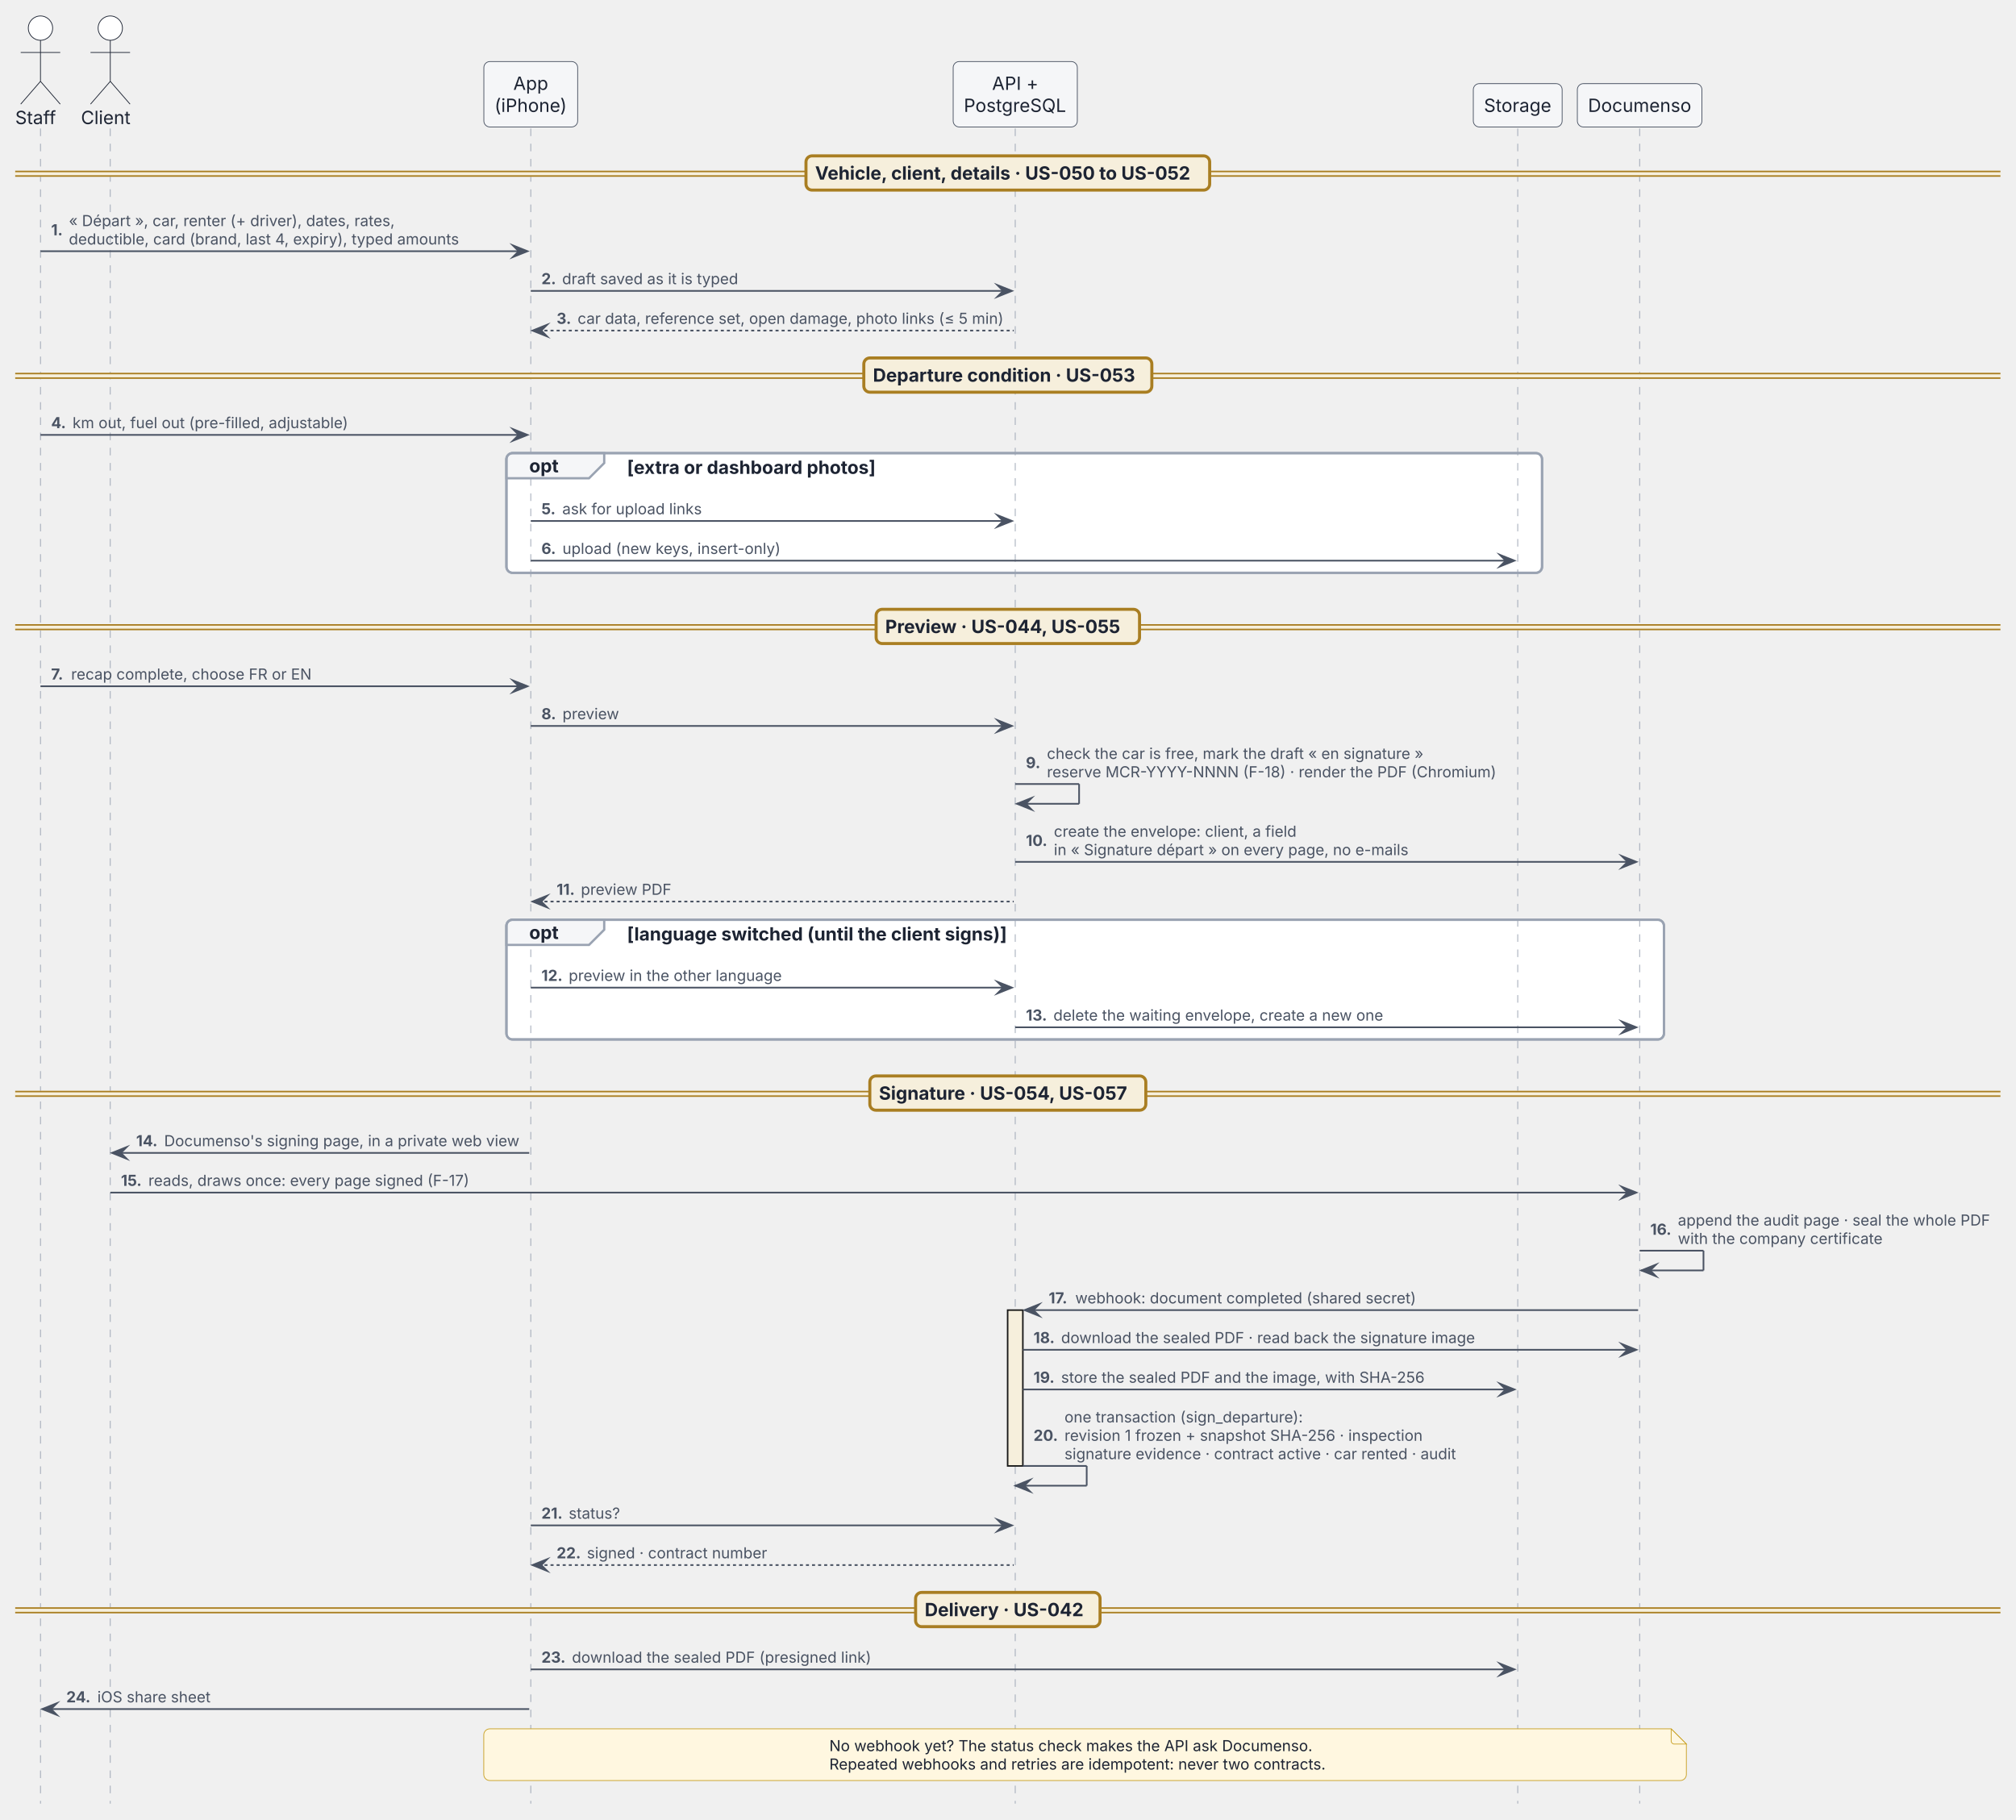
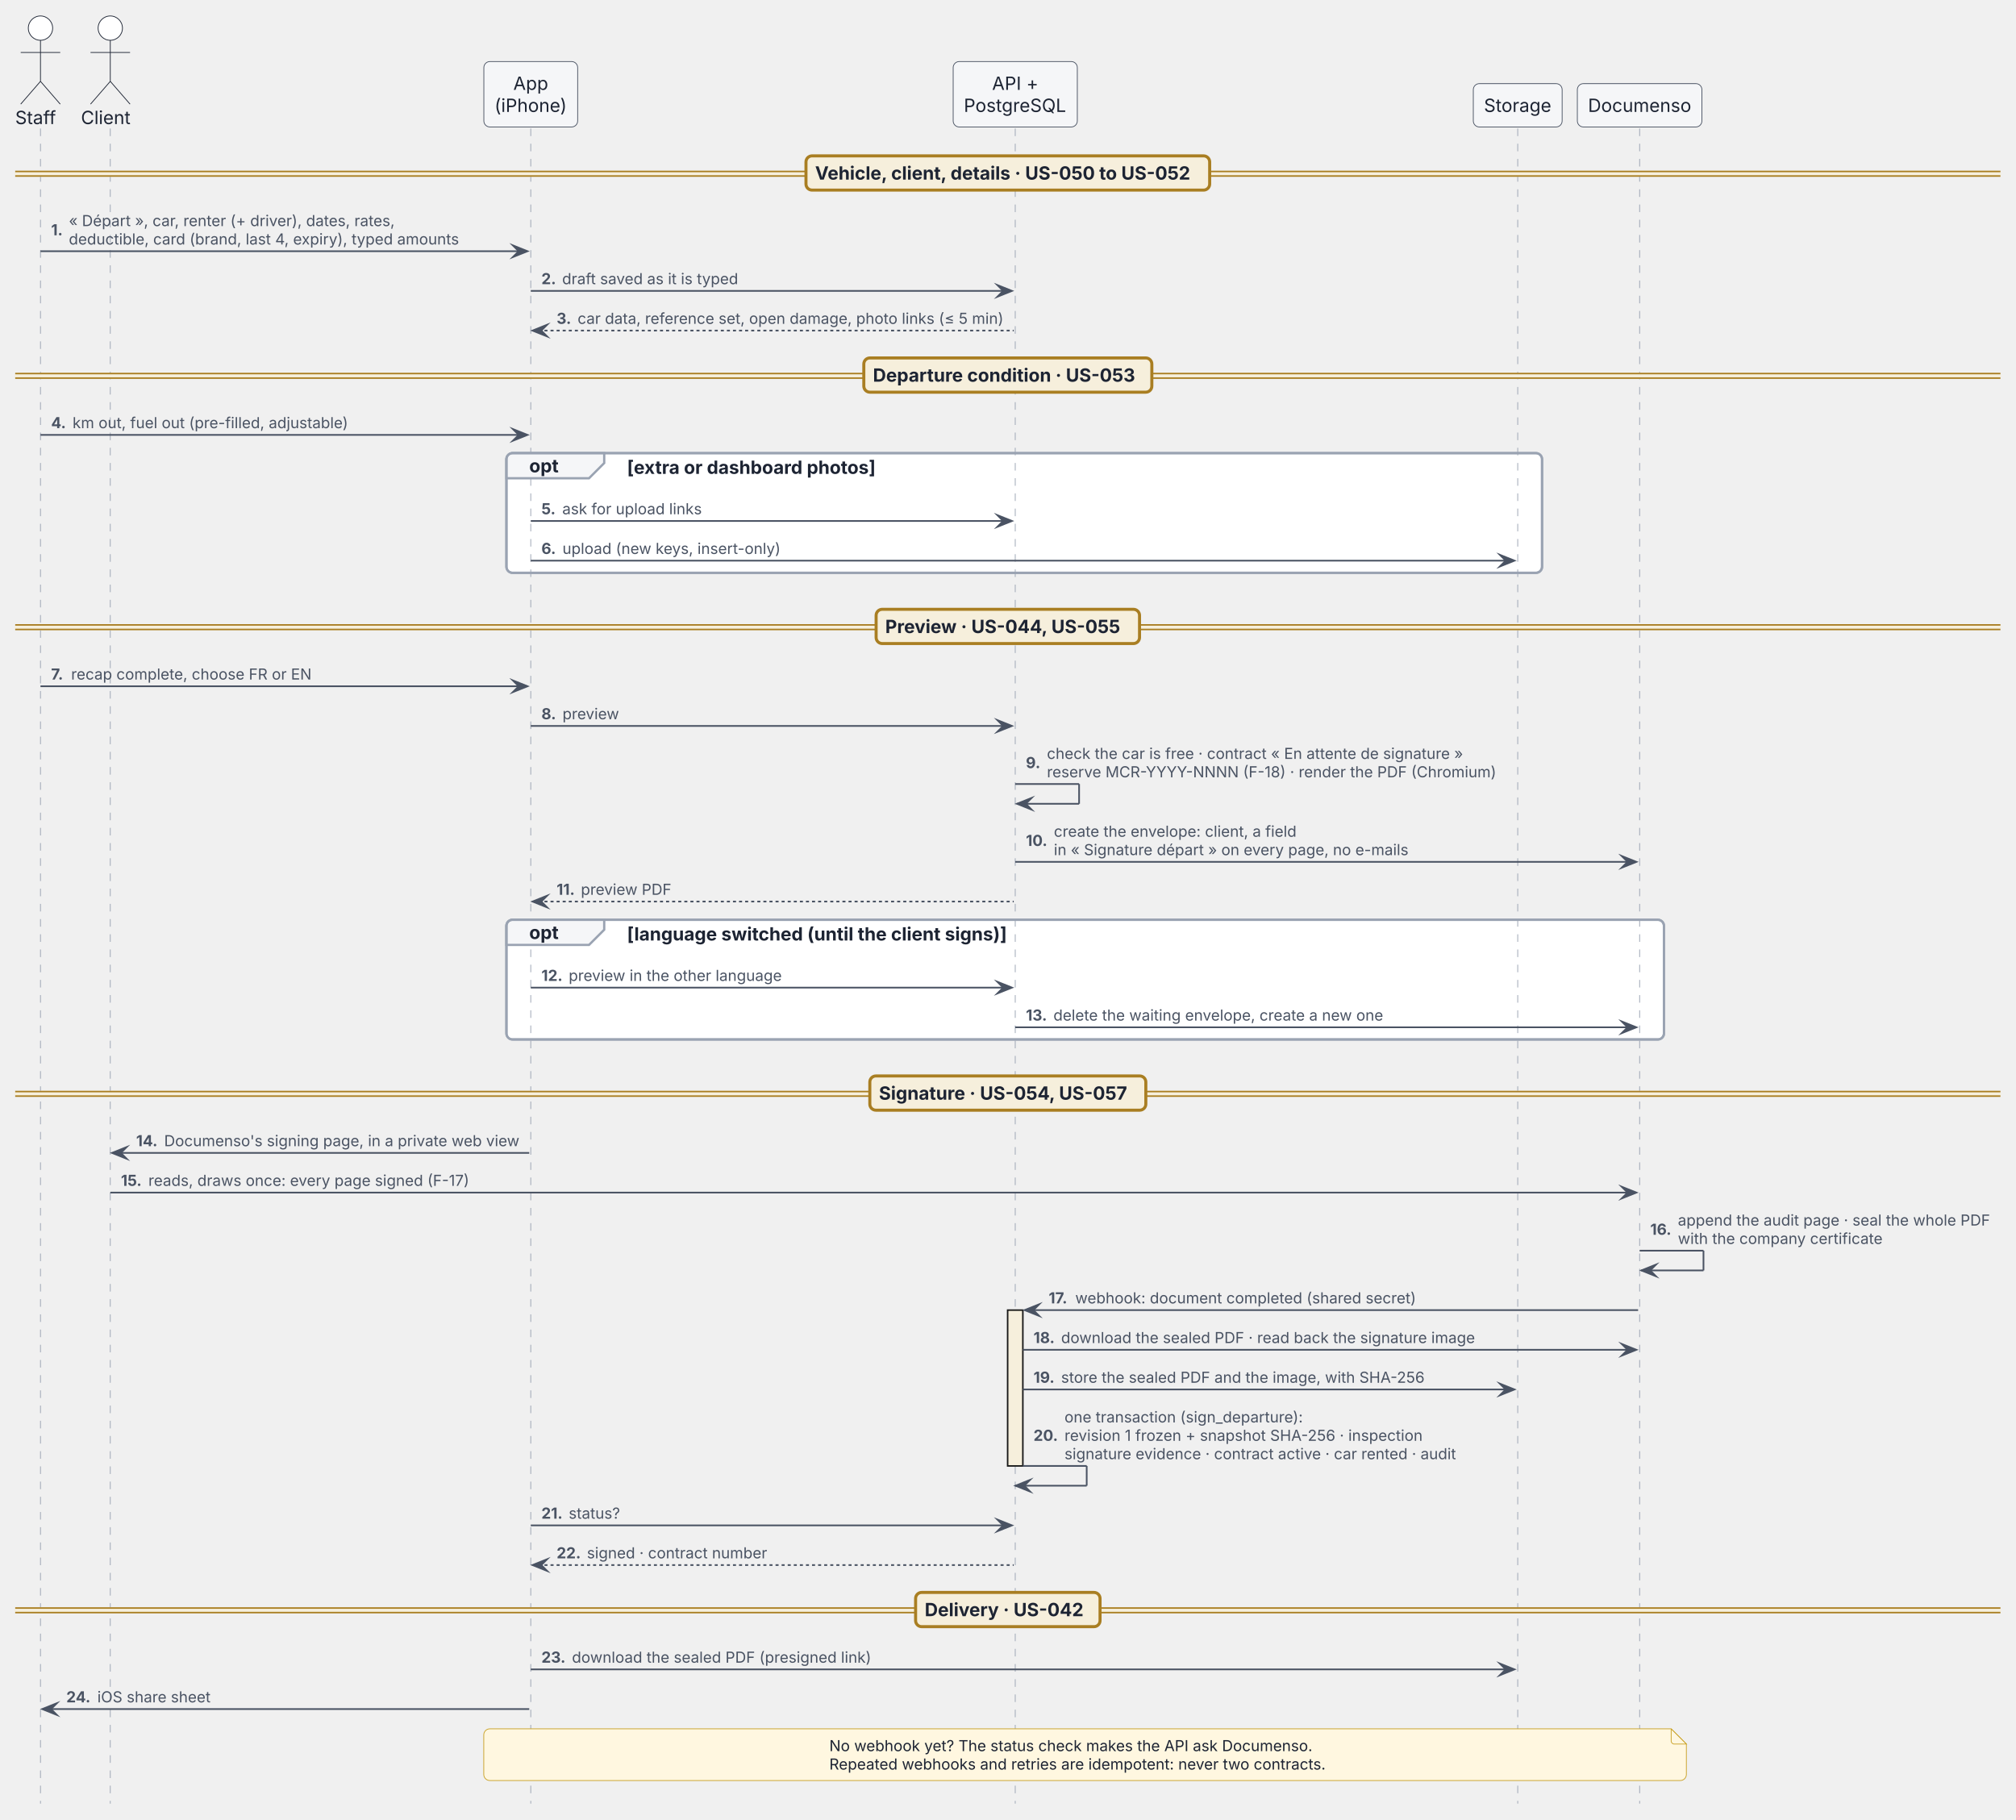
<svg xmlns="http://www.w3.org/2000/svg" version="1.1" data-diagram-type="SEQUENCE" style="width:1326px;height:1197px;background:#FFFFFF;" width="1326px" height="1197px" viewBox="0 0 1326 1197" zoomAndPan="magnify" preserveAspectRatio="none" contentStyleType="text/css">
  <defs />
  <g font-family="sans-serif" lengthAdjust="spacing">
    <rect x="333.101" y="298.057" width="681.164" height="78.719" fill="#FFF" style="stroke:#FFF;stroke-width:1;" rx="4" ry="4" />
    <rect x="333.101" y="298.057" width="681.164" height="78.719" fill="none" style="stroke:#9AA3B2;stroke-width:1.5;" rx="4" ry="4" />
    <rect x="333.101" y="604.992" width="761.347" height="78.719" fill="#FFF" style="stroke:#FFF;stroke-width:1;" rx="4" ry="4" />
    <rect x="333.101" y="604.992" width="761.347" height="78.719" fill="none" style="stroke:#9AA3B2;stroke-width:1.5;" rx="4" ry="4" />
    <g>
      <rect x="23.123" y="84.52" width="8" height="1101.824" fill="#000" fill-opacity="0" />
      <line x1="26.623" y1="84.52" x2="26.623" y2="1186.344" style="stroke:#9AA3B2;stroke-width:0.5;stroke-dasharray:5,5;" />
    </g>
    <g>
      <rect x="69.041" y="84.52" width="8" height="1101.824" fill="#000" fill-opacity="0" />
      <line x1="72.541" y1="84.52" x2="72.541" y2="1186.344" style="stroke:#9AA3B2;stroke-width:0.5;stroke-dasharray:5,5;" />
    </g>
    <g>
      <rect x="345.601" y="84.52" width="8" height="1101.824" fill="#000" fill-opacity="0" />
      <line x1="349.101" y1="84.52" x2="349.101" y2="1186.344" style="stroke:#9AA3B2;stroke-width:0.5;stroke-dasharray:5,5;" />
    </g>
    <g>
      <rect x="664.265" y="84.52" width="8" height="1101.824" fill="#000" fill-opacity="0" />
      <line x1="667.765" y1="84.52" x2="667.765" y2="1186.344" style="stroke:#9AA3B2;stroke-width:0.5;stroke-dasharray:5,5;" />
    </g>
    <g>
      <rect x="662.765" y="861.729" width="10" height="102.498" fill="#F6EFDC" style="stroke:#181818;stroke-width:1;" />
    </g>
    <g>
      <rect x="994.765" y="84.52" width="8" height="1101.824" fill="#000" fill-opacity="0" />
      <line x1="998.265" y1="84.52" x2="998.265" y2="1186.344" style="stroke:#9AA3B2;stroke-width:0.5;stroke-dasharray:5,5;" />
    </g>
    <g>
      <rect x="1074.947" y="84.52" width="8" height="1101.824" fill="#000" fill-opacity="0" />
      <line x1="1078.447" y1="84.52" x2="1078.447" y2="1186.344" style="stroke:#9AA3B2;stroke-width:0.5;stroke-dasharray:5,5;" />
    </g>
    <text x="10" y="81.625" fill="#1D2433" font-size="12" textLength="27.246" font-family="Inter">Staff</text>
    <ellipse cx="26.623" cy="18.5" rx="8" ry="8" fill="#FFF" style="stroke:#1D2433;stroke-width:0.5;" />
    <path d="M26.623,26.5 L26.623,53.5 M13.623,34.5 L39.623,34.5 M26.623,53.5 L13.623,68.5 M26.623,53.5 L39.623,68.5" style="stroke:#1D2433;stroke-width:0.5;" fill="none" />
    <text x="53.246" y="81.625" fill="#1D2433" font-size="12" textLength="32.59" font-family="Inter">Client</text>
    <ellipse cx="72.541" cy="18.5" rx="8" ry="8" fill="#FFF" style="stroke:#1D2433;stroke-width:0.5;" />
    <path d="M72.541,26.5 L72.541,53.5 M59.541,34.5 L85.541,34.5 M72.541,53.5 L59.541,68.5 M72.541,53.5 L85.541,68.5" style="stroke:#1D2433;stroke-width:0.5;" fill="none" />
    <rect x="318.25" y="40.48" width="61.701" height="43.039" fill="#F5F6F8" style="stroke:#4A5363;stroke-width:0.5;" rx="4" ry="4" />
    <text x="337.613" y="59.105" fill="#1D2433" font-size="12" textLength="22.975" font-family="Inter">App</text>
    <text x="325.25" y="73.625" fill="#1D2433" font-size="12" textLength="47.701" font-family="Inter">(iPhone)</text>
    <rect x="626.938" y="40.48" width="81.652" height="43.039" fill="#F5F6F8" style="stroke:#4A5363;stroke-width:0.5;" rx="4" ry="4" />
    <text x="652.524" y="59.105" fill="#1D2433" font-size="12" textLength="30.48" font-family="Inter">API +</text>
    <text x="633.938" y="73.625" fill="#1D2433" font-size="12" textLength="67.652" font-family="Inter">PostgreSQL</text>
    <rect x="969.049" y="55" width="58.432" height="28.52" fill="#F5F6F8" style="stroke:#4A5363;stroke-width:0.5;" rx="4" ry="4" />
    <text x="976.049" y="73.625" fill="#1D2433" font-size="12" textLength="44.432" font-family="Inter">Storage</text>
    <rect x="1037.48" y="55" width="81.934" height="28.52" fill="#F5F6F8" style="stroke:#4A5363;stroke-width:0.5;" rx="4" ry="4" />
    <text x="1044.48" y="73.625" fill="#1D2433" font-size="12" textLength="67.934" font-family="Inter">Documenso</text>
    <rect x="10" y="112.779" width="1305.769" height="3" fill="#F6EFDC" style="stroke:#F6EFDC;stroke-width:1;" rx="4" ry="4" />
    <line x1="10" y1="112.779" x2="1315.769" y2="112.779" style="stroke:#A97E22;stroke-width:1;" />
    <line x1="10" y1="115.779" x2="1315.769" y2="115.779" style="stroke:#A97E22;stroke-width:1;" />
    <rect x="530.125" y="102.52" width="265.52" height="22.52" fill="#F6EFDC" style="stroke:#A97E22;stroke-width:2;" rx="4" ry="4" />
    <text x="536.125" y="118.145" fill="#1D2433" font-size="12" textLength="248.678" font-weight="700" font-family="Inter">Vehicle, client, details · US-050 to US-052</text>
    <polygon points="337.101,161.238,347.101,165.238,337.101,169.238,341.101,165.238" fill="#4A5363" style="stroke:#4A5363;stroke-width:1;stroke-linejoin:miter;stroke-miterlimit:10;" />
    <line x1="26.623" y1="165.238" x2="343.101" y2="165.238" style="stroke:#4A5363;stroke-width:1.1;" />
    <text x="33.623" y="154.776" fill="#4A5363" font-size="10" textLength="7.651" font-weight="700" font-family="Inter">1.</text>
    <text x="45.274" y="148.727" fill="#4A5363" font-size="10" textLength="215.151" font-family="Inter">« Départ », car, renter (+ driver), dates, rates,</text>
    <text x="45.274" y="160.826" fill="#4A5363" font-size="10" textLength="257.002" font-family="Inter">deductible, card (brand, last 4, expiry), typed amounts</text>
    <polygon points="655.765,187.338,665.765,191.338,655.765,195.338,659.765,191.338" fill="#4A5363" style="stroke:#4A5363;stroke-width:1;stroke-linejoin:miter;stroke-miterlimit:10;" />
    <line x1="349.101" y1="191.338" x2="661.765" y2="191.338" style="stroke:#4A5363;stroke-width:1.1;" />
    <text x="356.101" y="186.926" fill="#4A5363" font-size="10" textLength="9.639" font-weight="700" font-family="Inter">2.</text>
    <text x="369.739" y="186.926" fill="#4A5363" font-size="10" textLength="116.26" font-family="Inter">draft saved as it is typed</text>
    <polygon points="360.101,213.438,350.101,217.438,360.101,221.438,356.101,217.438" fill="#4A5363" style="stroke:#4A5363;stroke-width:1;stroke-linejoin:miter;stroke-miterlimit:10;" />
    <line x1="354.101" y1="217.438" x2="666.765" y2="217.438" style="stroke:#4A5363;stroke-width:1.1;stroke-dasharray:2,2;" />
    <text x="366.101" y="213.025" fill="#4A5363" font-size="10" textLength="9.795" font-weight="700" font-family="Inter">3.</text>
    <text x="379.896" y="213.025" fill="#4A5363" font-size="10" textLength="280.869" font-family="Inter">car data, reference set, open damage, photo links (≤ 5 min)</text>
    <rect x="10" y="245.697" width="1305.769" height="3" fill="#F6EFDC" style="stroke:#F6EFDC;stroke-width:1;" rx="4" ry="4" />
    <line x1="10" y1="245.697" x2="1315.769" y2="245.697" style="stroke:#A97E22;stroke-width:1;" />
    <line x1="10" y1="248.697" x2="1315.769" y2="248.697" style="stroke:#A97E22;stroke-width:1;" />
    <rect x="568.158" y="235.438" width="189.453" height="22.52" fill="#F6EFDC" style="stroke:#A97E22;stroke-width:2;" rx="4" ry="4" />
    <text x="574.158" y="251.063" fill="#1D2433" font-size="12" textLength="172.611" font-weight="700" font-family="Inter">Departure condition · US-053</text>
    <polygon points="337.101,282.057,347.101,286.057,337.101,290.057,341.101,286.057" fill="#4A5363" style="stroke:#4A5363;stroke-width:1;stroke-linejoin:miter;stroke-miterlimit:10;" />
    <line x1="26.623" y1="286.057" x2="343.101" y2="286.057" style="stroke:#4A5363;stroke-width:1.1;" />
    <text x="33.623" y="281.645" fill="#4A5363" font-size="10" textLength="10.103" font-weight="700" font-family="Inter">4.</text>
    <text x="47.726" y="281.645" fill="#4A5363" font-size="10" textLength="181.445" font-family="Inter">km out, fuel out (pre-filled, adjustable)</text>
    <path d="M337.101,298.057 L397.419,298.057 L397.419,304.576 L387.419,314.576 L333.101,314.576 L333.101,302.057 A4,4 0 0 1 337.101,298.057" style="stroke:#9AA3B2;stroke-width:1.5;" fill="#F5F6F8" />
    <rect x="333.101" y="298.057" width="681.164" height="78.719" fill="none" style="stroke:#9AA3B2;stroke-width:1.5;" rx="4" ry="4" />
    <text x="348.101" y="310.682" fill="#1D2433" font-size="12" textLength="19.318" font-weight="700" font-family="Inter">opt</text>
    <text x="412.419" y="311.682" fill="#1D2433" font-size="12" textLength="164.109" font-weight="700" font-family="Inter">[extra or dashboard photos]</text>
    <polygon points="655.765,338.676,665.765,342.676,655.765,346.676,659.765,342.676" fill="#4A5363" style="stroke:#4A5363;stroke-width:1;stroke-linejoin:miter;stroke-miterlimit:10;" />
    <line x1="349.101" y1="342.676" x2="661.765" y2="342.676" style="stroke:#4A5363;stroke-width:1.1;" />
    <text x="356.101" y="338.264" fill="#4A5363" font-size="10" textLength="9.731" font-weight="700" font-family="Inter">5.</text>
    <text x="369.832" y="338.264" fill="#4A5363" font-size="10" textLength="91.992" font-family="Inter">ask for upload links</text>
    <polygon points="986.265,364.775,996.265,368.775,986.265,372.775,990.265,368.775" fill="#4A5363" style="stroke:#4A5363;stroke-width:1;stroke-linejoin:miter;stroke-miterlimit:10;" />
    <line x1="349.101" y1="368.775" x2="992.265" y2="368.775" style="stroke:#4A5363;stroke-width:1.1;" />
    <text x="356.101" y="364.363" fill="#4A5363" font-size="10" textLength="9.834" font-weight="700" font-family="Inter">6.</text>
    <text x="369.935" y="364.363" fill="#4A5363" font-size="10" textLength="143.965" font-family="Inter">upload (new keys, insert-only)</text>
    <rect x="10" y="411.035" width="1305.769" height="3" fill="#F6EFDC" style="stroke:#F6EFDC;stroke-width:1;" rx="4" ry="4" />
    <line x1="10" y1="411.035" x2="1315.769" y2="411.035" style="stroke:#A97E22;stroke-width:1;" />
    <line x1="10" y1="414.035" x2="1315.769" y2="414.035" style="stroke:#A97E22;stroke-width:1;" />
    <rect x="576.258" y="400.775" width="173.252" height="22.52" fill="#F6EFDC" style="stroke:#A97E22;stroke-width:2;" rx="4" ry="4" />
    <text x="582.258" y="416.4" fill="#1D2433" font-size="12" textLength="156.41" font-weight="700" font-family="Inter">Preview · US-044, US-055</text>
    <polygon points="337.101,447.395,347.101,451.395,337.101,455.395,341.101,451.395" fill="#4A5363" style="stroke:#4A5363;stroke-width:1;stroke-linejoin:miter;stroke-miterlimit:10;" />
    <line x1="26.623" y1="451.395" x2="343.101" y2="451.395" style="stroke:#4A5363;stroke-width:1.1;" />
    <text x="33.623" y="446.982" fill="#4A5363" font-size="10" textLength="9.155" font-weight="700" font-family="Inter">7.</text>
    <text x="46.778" y="446.982" fill="#4A5363" font-size="10" textLength="158.306" font-family="Inter">recap complete, choose FR or EN</text>
    <polygon points="655.765,473.494,665.765,477.494,655.765,481.494,659.765,477.494" fill="#4A5363" style="stroke:#4A5363;stroke-width:1;stroke-linejoin:miter;stroke-miterlimit:10;" />
    <line x1="349.101" y1="477.494" x2="661.765" y2="477.494" style="stroke:#4A5363;stroke-width:1.1;" />
    <text x="356.101" y="473.082" fill="#4A5363" font-size="10" textLength="9.849" font-weight="700" font-family="Inter">8.</text>
    <text x="369.949" y="473.082" fill="#4A5363" font-size="10" textLength="37.773" font-family="Inter">preview</text>
    <line x1="667.765" y1="515.693" x2="709.765" y2="515.693" style="stroke:#4A5363;stroke-width:1.1;" />
    <line x1="709.765" y1="515.693" x2="709.765" y2="528.693" style="stroke:#4A5363;stroke-width:1.1;" />
    <line x1="668.765" y1="528.693" x2="709.765" y2="528.693" style="stroke:#4A5363;stroke-width:1.1;" />
    <polygon points="678.765,524.693,668.765,528.693,678.765,532.693,674.765,528.693" fill="#4A5363" style="stroke:#4A5363;stroke-width:1;stroke-linejoin:miter;stroke-miterlimit:10;" />
    <text x="674.765" y="505.231" fill="#4A5363" font-size="10" textLength="9.834" font-weight="700" font-family="Inter">9.</text>
-     <text x="688.599" y="499.182" fill="#4A5363" font-size="10" textLength="248.052" font-family="Inter">check the car is free, mark the draft « en signature »</text>
+     <text x="688.599" y="499.182" fill="#4A5363" font-size="10" textLength="274.131" font-family="Inter">check the car is free · contract « En attente de signature »</text>
    <text x="688.599" y="511.281" fill="#4A5363" font-size="10" textLength="297.666" font-family="Inter">reserve MCR-YYYY-NNNN (F-18) · render the PDF (Chromium)</text>
    <polygon points="1066.447,562.893,1076.447,566.893,1066.447,570.893,1070.447,566.893" fill="#4A5363" style="stroke:#4A5363;stroke-width:1;stroke-linejoin:miter;stroke-miterlimit:10;" />
    <line x1="667.765" y1="566.893" x2="1072.447" y2="566.893" style="stroke:#4A5363;stroke-width:1.1;" />
    <text x="674.765" y="556.431" fill="#4A5363" font-size="10" textLength="14.395" font-weight="700" font-family="Inter">10.</text>
    <text x="693.159" y="550.381" fill="#4A5363" font-size="10" textLength="160.103" font-family="Inter">create the envelope: client, a field</text>
    <text x="693.159" y="562.48" fill="#4A5363" font-size="10" textLength="233.276" font-family="Inter">in « Signature départ » on every page, no e-mails</text>
    <polygon points="360.101,588.992,350.101,592.992,360.101,596.992,356.101,592.992" fill="#4A5363" style="stroke:#4A5363;stroke-width:1;stroke-linejoin:miter;stroke-miterlimit:10;" />
    <line x1="354.101" y1="592.992" x2="666.765" y2="592.992" style="stroke:#4A5363;stroke-width:1.1;stroke-dasharray:2,2;" />
    <text x="366.101" y="588.58" fill="#4A5363" font-size="10" textLength="11.963" font-weight="700" font-family="Inter">11.</text>
    <text x="382.063" y="588.58" fill="#4A5363" font-size="10" textLength="60.093" font-family="Inter">preview PDF</text>
    <path d="M337.101,604.992 L397.419,604.992 L397.419,611.512 L387.419,621.512 L333.101,621.512 L333.101,608.992 A4,4 0 0 1 337.101,604.992" style="stroke:#9AA3B2;stroke-width:1.5;" fill="#F5F6F8" />
    <rect x="333.101" y="604.992" width="761.347" height="78.719" fill="none" style="stroke:#9AA3B2;stroke-width:1.5;" rx="4" ry="4" />
    <text x="348.101" y="617.617" fill="#1D2433" font-size="12" textLength="19.318" font-weight="700" font-family="Inter">opt</text>
    <text x="412.419" y="618.617" fill="#1D2433" font-size="12" textLength="249.732" font-weight="700" font-family="Inter">[language switched (until the client signs)]</text>
    <polygon points="655.765,645.611,665.765,649.611,655.765,653.611,659.765,649.611" fill="#4A5363" style="stroke:#4A5363;stroke-width:1;stroke-linejoin:miter;stroke-miterlimit:10;" />
    <line x1="349.101" y1="649.611" x2="661.765" y2="649.611" style="stroke:#4A5363;stroke-width:1.1;" />
    <text x="356.101" y="645.199" fill="#4A5363" font-size="10" textLength="13.95" font-weight="700" font-family="Inter">12.</text>
    <text x="374.051" y="645.199" fill="#4A5363" font-size="10" textLength="140.713" font-family="Inter">preview in the other language</text>
    <polygon points="1066.447,671.711,1076.447,675.711,1066.447,679.711,1070.447,675.711" fill="#4A5363" style="stroke:#4A5363;stroke-width:1;stroke-linejoin:miter;stroke-miterlimit:10;" />
    <line x1="667.765" y1="675.711" x2="1072.447" y2="675.711" style="stroke:#4A5363;stroke-width:1.1;" />
    <text x="674.765" y="671.299" fill="#4A5363" font-size="10" textLength="14.106" font-weight="700" font-family="Inter">13.</text>
    <text x="692.871" y="671.299" fill="#4A5363" font-size="10" textLength="217.7" font-family="Inter">delete the waiting envelope, create a new one</text>
    <rect x="10" y="717.971" width="1305.769" height="3" fill="#F6EFDC" style="stroke:#F6EFDC;stroke-width:1;" rx="4" ry="4" />
    <line x1="10" y1="717.971" x2="1315.769" y2="717.971" style="stroke:#A97E22;stroke-width:1;" />
    <line x1="10" y1="720.971" x2="1315.769" y2="720.971" style="stroke:#A97E22;stroke-width:1;" />
    <rect x="572.116" y="707.711" width="181.537" height="22.52" fill="#F6EFDC" style="stroke:#A97E22;stroke-width:2;" rx="4" ry="4" />
    <text x="578.116" y="723.336" fill="#1D2433" font-size="12" textLength="164.695" font-weight="700" font-family="Inter">Signature · US-054, US-057</text>
    <polygon points="83.541,754.33,73.541,758.33,83.541,762.33,79.541,758.33" fill="#4A5363" style="stroke:#4A5363;stroke-width:1;stroke-linejoin:miter;stroke-miterlimit:10;" />
    <line x1="77.541" y1="758.33" x2="348.101" y2="758.33" style="stroke:#4A5363;stroke-width:1.1;" />
    <text x="89.541" y="753.918" fill="#4A5363" font-size="10" textLength="14.414" font-weight="700" font-family="Inter">14.</text>
    <text x="107.955" y="753.918" fill="#4A5363" font-size="10" textLength="234.146" font-family="Inter">Documenso's signing page, in a private web view</text>
    <polygon points="1066.447,780.43,1076.447,784.43,1066.447,788.43,1070.447,784.43" fill="#4A5363" style="stroke:#4A5363;stroke-width:1;stroke-linejoin:miter;stroke-miterlimit:10;" />
    <line x1="72.541" y1="784.43" x2="1072.447" y2="784.43" style="stroke:#4A5363;stroke-width:1.1;" />
    <text x="79.541" y="780.018" fill="#4A5363" font-size="10" textLength="14.043" font-weight="700" font-family="Inter">15.</text>
    <text x="97.584" y="780.018" fill="#4A5363" font-size="10" textLength="211.245" font-family="Inter">reads, draws once: every page signed (F-17)</text>
    <line x1="1078.447" y1="822.629" x2="1120.447" y2="822.629" style="stroke:#4A5363;stroke-width:1.1;" />
    <line x1="1120.447" y1="822.629" x2="1120.447" y2="835.629" style="stroke:#4A5363;stroke-width:1.1;" />
    <line x1="1079.447" y1="835.629" x2="1120.447" y2="835.629" style="stroke:#4A5363;stroke-width:1.1;" />
    <polygon points="1089.447,831.629,1079.447,835.629,1089.447,839.629,1085.447,835.629" fill="#4A5363" style="stroke:#4A5363;stroke-width:1;stroke-linejoin:miter;stroke-miterlimit:10;" />
    <text x="1085.447" y="812.167" fill="#4A5363" font-size="10" textLength="14.146" font-weight="700" font-family="Inter">16.</text>
    <text x="1103.593" y="806.117" fill="#4A5363" font-size="10" textLength="205.176" font-family="Inter">append the audit page · seal the whole PDF</text>
    <text x="1103.593" y="818.217" fill="#4A5363" font-size="10" textLength="134.531" font-family="Inter">with the company certificate</text>
    <polygon points="683.765,857.729,673.765,861.729,683.765,865.729,679.765,861.729" fill="#4A5363" style="stroke:#4A5363;stroke-width:1;stroke-linejoin:miter;stroke-miterlimit:10;" />
    <line x1="677.765" y1="861.729" x2="1077.447" y2="861.729" style="stroke:#4A5363;stroke-width:1.1;" />
    <text x="689.765" y="857.316" fill="#4A5363" font-size="10" textLength="13.467" font-weight="700" font-family="Inter">17.</text>
    <text x="707.231" y="857.316" fill="#4A5363" font-size="10" textLength="224.751" font-family="Inter">webhook: document completed (shared secret)</text>
    <polygon points="1066.447,883.828,1076.447,887.828,1066.447,891.828,1070.447,887.828" fill="#4A5363" style="stroke:#4A5363;stroke-width:1;stroke-linejoin:miter;stroke-miterlimit:10;" />
    <line x1="672.765" y1="887.828" x2="1072.447" y2="887.828" style="stroke:#4A5363;stroke-width:1.1;" />
    <text x="679.765" y="883.416" fill="#4A5363" font-size="10" textLength="14.16" font-weight="700" font-family="Inter">18.</text>
    <text x="697.925" y="883.416" fill="#4A5363" font-size="10" textLength="272.363" font-family="Inter">download the sealed PDF · read back the signature image</text>
    <polygon points="986.265,909.928,996.265,913.928,986.265,917.928,990.265,913.928" fill="#4A5363" style="stroke:#4A5363;stroke-width:1;stroke-linejoin:miter;stroke-miterlimit:10;" />
    <line x1="672.765" y1="913.928" x2="992.265" y2="913.928" style="stroke:#4A5363;stroke-width:1.1;" />
    <text x="679.765" y="909.516" fill="#4A5363" font-size="10" textLength="14.146" font-weight="700" font-family="Inter">19.</text>
    <text x="697.91" y="909.516" fill="#4A5363" font-size="10" textLength="240.078" font-family="Inter">store the sealed PDF and the image, with SHA-256</text>
    <line x1="672.765" y1="964.227" x2="714.765" y2="964.227" style="stroke:#4A5363;stroke-width:1.1;" />
    <line x1="714.765" y1="964.227" x2="714.765" y2="977.227" style="stroke:#4A5363;stroke-width:1.1;" />
    <line x1="667.765" y1="977.227" x2="714.765" y2="977.227" style="stroke:#4A5363;stroke-width:1.1;" />
    <polygon points="677.765,973.227,667.765,977.227,677.765,981.227,673.765,977.227" fill="#4A5363" style="stroke:#4A5363;stroke-width:1;stroke-linejoin:miter;stroke-miterlimit:10;" />
    <text x="679.765" y="947.715" fill="#4A5363" font-size="10" textLength="16.382" font-weight="700" font-family="Inter">20.</text>
    <text x="700.146" y="935.615" fill="#4A5363" font-size="10" textLength="156.836" font-family="Inter">one transaction (sign_departure):</text>
    <text x="700.146" y="947.715" fill="#4A5363" font-size="10" textLength="237.197" font-family="Inter">revision 1 frozen + snapshot SHA-256 · inspection</text>
    <text x="700.146" y="959.814" fill="#4A5363" font-size="10" textLength="258.257" font-family="Inter">signature evidence · contract active · car rented · audit</text>
    <polygon points="655.765,999.326,665.765,1003.326,655.765,1007.326,659.765,1003.326" fill="#4A5363" style="stroke:#4A5363;stroke-width:1;stroke-linejoin:miter;stroke-miterlimit:10;" />
    <line x1="349.101" y1="1003.326" x2="661.765" y2="1003.326" style="stroke:#4A5363;stroke-width:1.1;" />
    <text x="356.101" y="998.914" fill="#4A5363" font-size="10" textLength="13.95" font-weight="700" font-family="Inter">21.</text>
    <text x="374.051" y="998.914" fill="#4A5363" font-size="10" textLength="33.74" font-family="Inter">status?</text>
    <polygon points="360.101,1025.426,350.101,1029.426,360.101,1033.426,356.101,1029.426" fill="#4A5363" style="stroke:#4A5363;stroke-width:1;stroke-linejoin:miter;stroke-miterlimit:10;" />
    <line x1="354.101" y1="1029.426" x2="666.765" y2="1029.426" style="stroke:#4A5363;stroke-width:1.1;stroke-dasharray:2,2;" />
    <text x="366.101" y="1025.014" fill="#4A5363" font-size="10" textLength="15.938" font-weight="700" font-family="Inter">22.</text>
    <text x="386.038" y="1025.014" fill="#4A5363" font-size="10" textLength="118.564" font-family="Inter">signed · contract number</text>
    <rect x="10" y="1057.686" width="1305.769" height="3" fill="#F6EFDC" style="stroke:#F6EFDC;stroke-width:1;" rx="4" ry="4" />
    <line x1="10" y1="1057.686" x2="1315.769" y2="1057.686" style="stroke:#A97E22;stroke-width:1;" />
    <line x1="10" y1="1060.686" x2="1315.769" y2="1060.686" style="stroke:#A97E22;stroke-width:1;" />
    <rect x="602.221" y="1047.426" width="121.326" height="22.52" fill="#F6EFDC" style="stroke:#A97E22;stroke-width:2;" rx="4" ry="4" />
    <text x="608.221" y="1063.051" fill="#1D2433" font-size="12" textLength="104.484" font-weight="700" font-family="Inter">Delivery · US-042</text>
    <polygon points="986.265,1094.045,996.265,1098.045,986.265,1102.045,990.265,1098.045" fill="#4A5363" style="stroke:#4A5363;stroke-width:1;stroke-linejoin:miter;stroke-miterlimit:10;" />
    <line x1="349.101" y1="1098.045" x2="992.265" y2="1098.045" style="stroke:#4A5363;stroke-width:1.1;" />
    <text x="356.101" y="1093.633" fill="#4A5363" font-size="10" textLength="16.094" font-weight="700" font-family="Inter">23.</text>
    <text x="376.194" y="1093.633" fill="#4A5363" font-size="10" textLength="196.997" font-family="Inter">download the sealed PDF (presigned link)</text>
    <polygon points="37.623,1120.145,27.623,1124.145,37.623,1128.145,33.623,1124.145" fill="#4A5363" style="stroke:#4A5363;stroke-width:1;stroke-linejoin:miter;stroke-miterlimit:10;" />
    <line x1="31.623" y1="1124.145" x2="348.101" y2="1124.145" style="stroke:#4A5363;stroke-width:1.1;" />
    <text x="43.623" y="1119.732" fill="#4A5363" font-size="10" textLength="16.401" font-weight="700" font-family="Inter">24.</text>
    <text x="64.024" y="1119.732" fill="#4A5363" font-size="10" textLength="74.634" font-family="Inter">iOS share sheet</text>
    <path d="M318.192,1141.145 L318.192,1167.145 A4,4 0 0 0 322.192,1171.145 L1105.192,1171.145 A4,4 0 0 0 1109.192,1167.145 L1109.192,1147.145 L1099.192,1137.145 L322.192,1137.145 A4,4 0 0 0 318.192,1141.145" style="stroke:#C9A227;stroke-width:0.5;" fill="#FFF7E0" />
    <path d="M1099.192,1137.145 L1099.192,1145.145 A2,2 0 0 0 1101.192,1147.145 L1109.192,1147.145 L1099.192,1137.145" style="stroke:#C9A227;stroke-width:0.5;" fill="#FFF7E0" />
    <text x="545.465" y="1151.832" fill="#1D2433" font-size="10" textLength="318.335" font-family="Inter">No webhook yet? The status check makes the API ask Documenso.</text>
    <text x="545.465" y="1163.932" fill="#1D2433" font-size="10" textLength="327.617" font-family="Inter">Repeated webhooks and retries are idempotent: never two contracts.</text>
  </g>
</svg>
